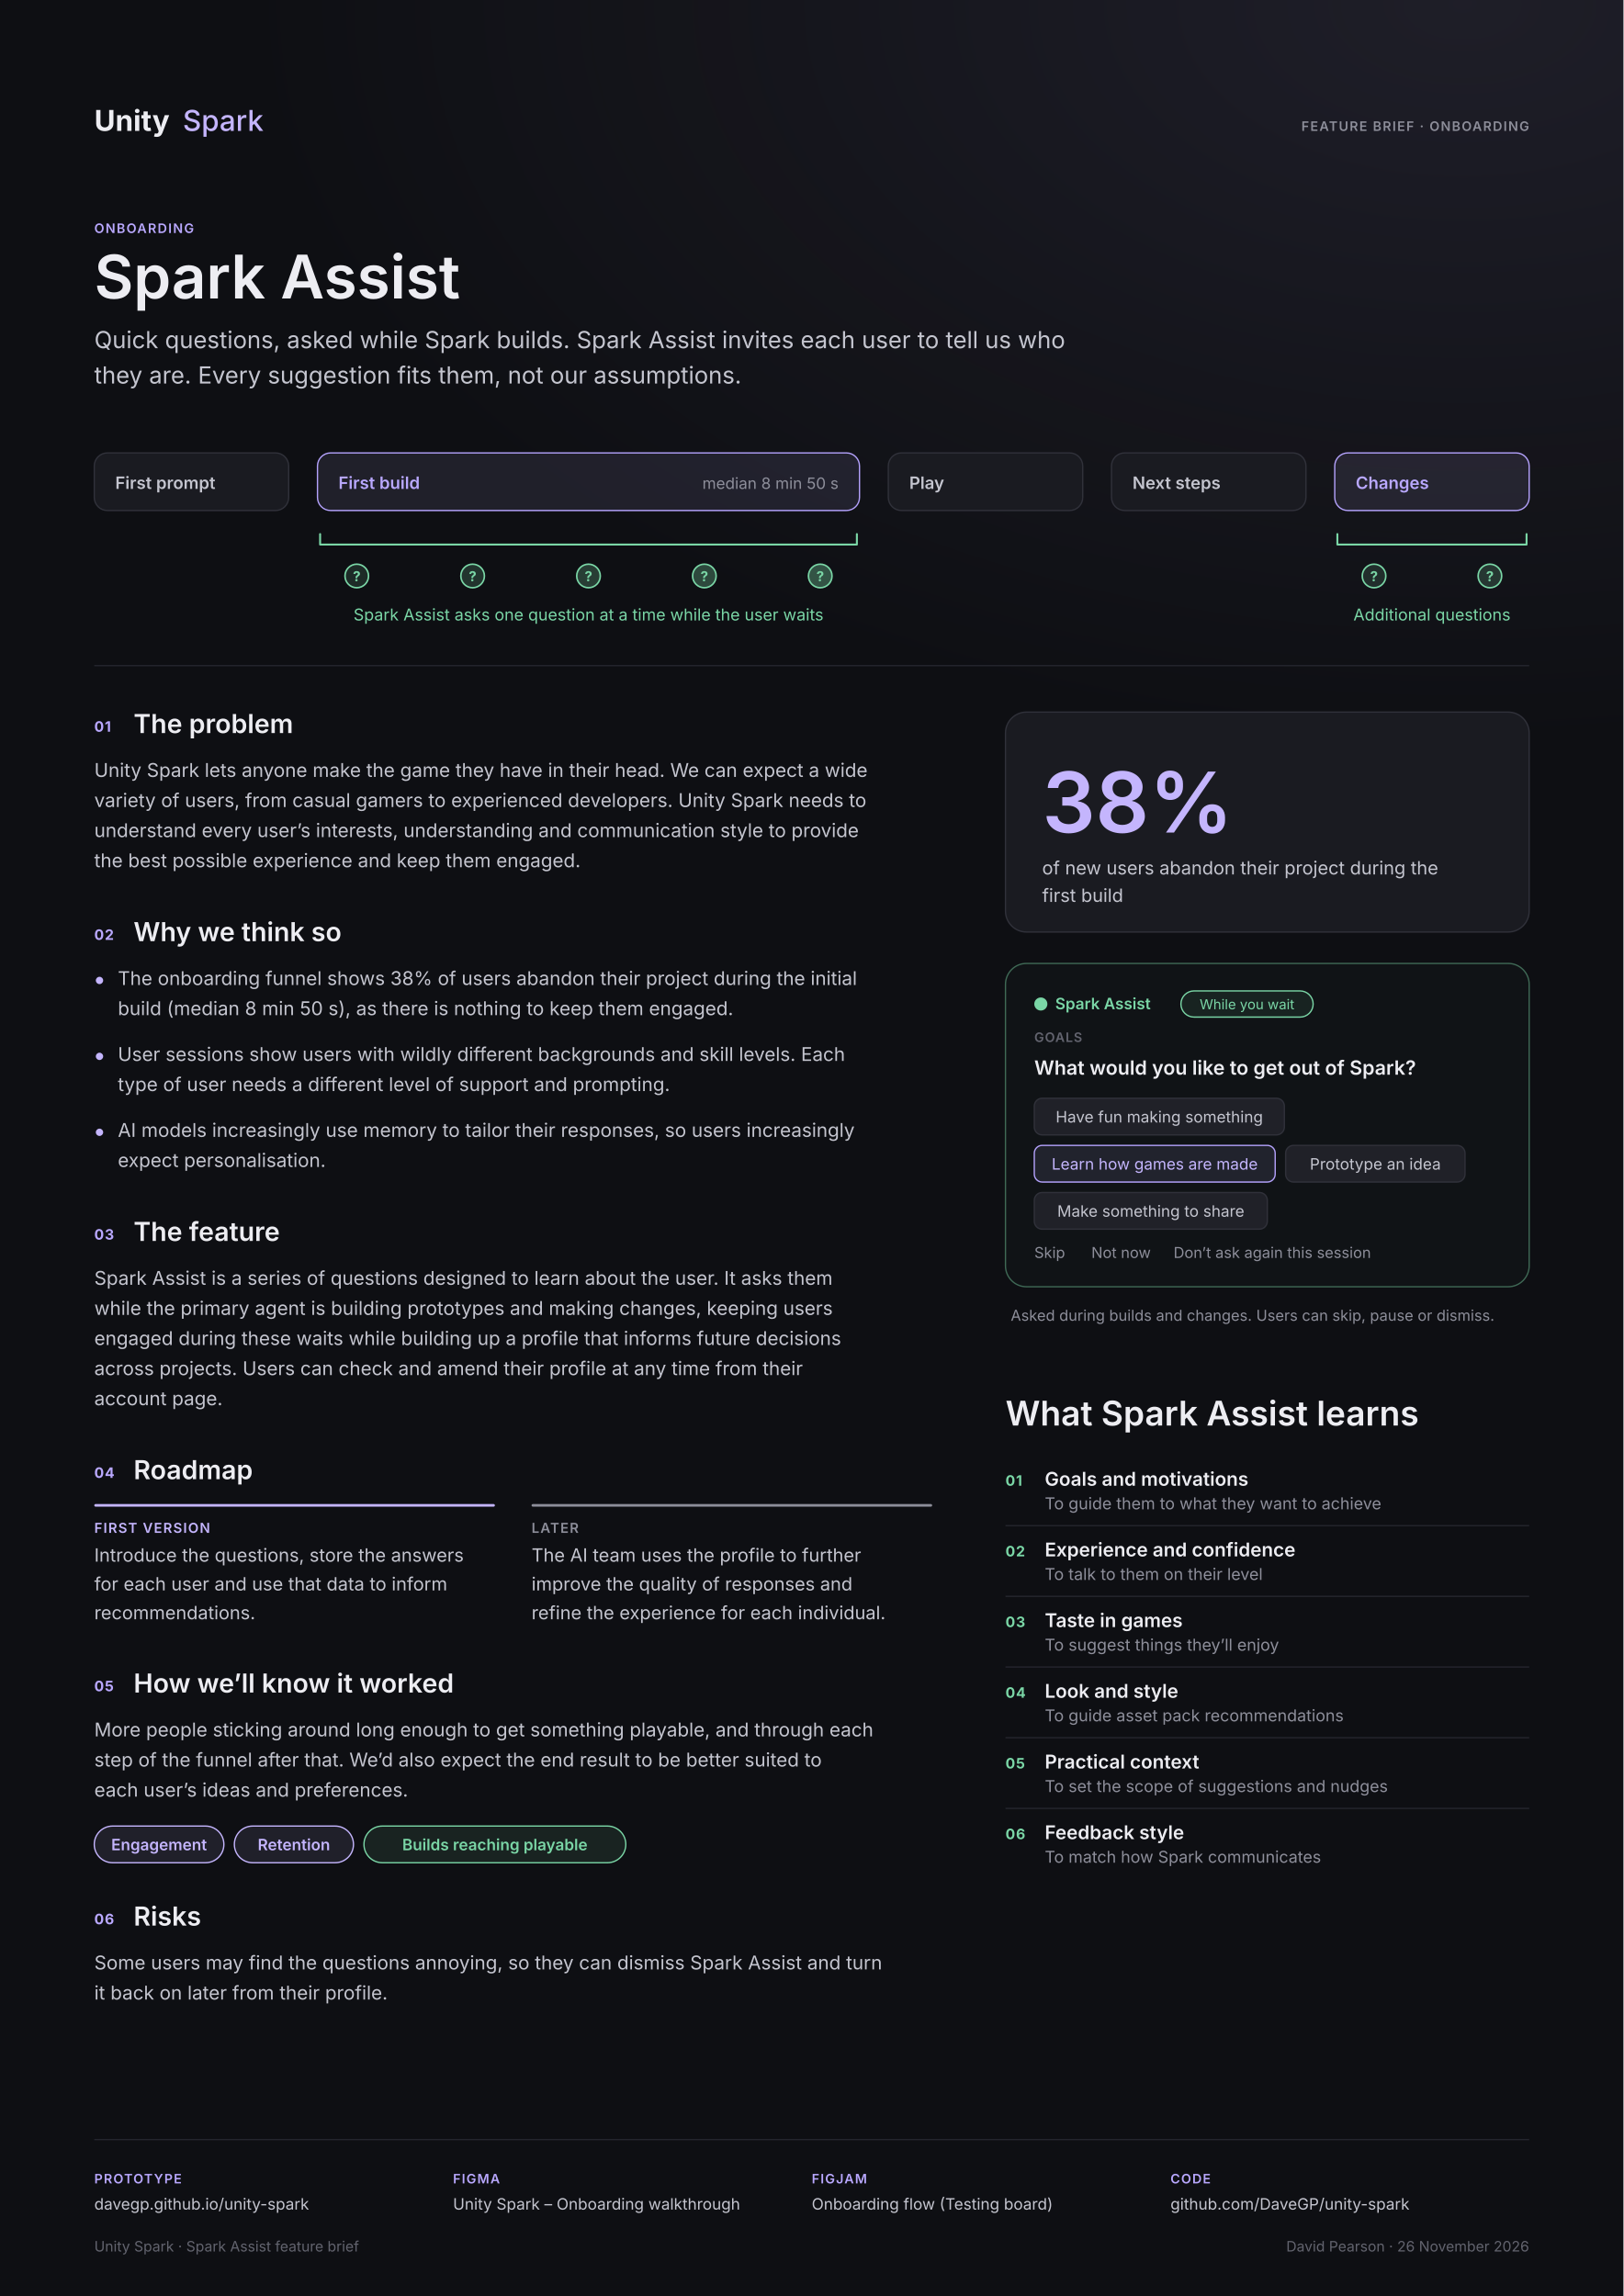
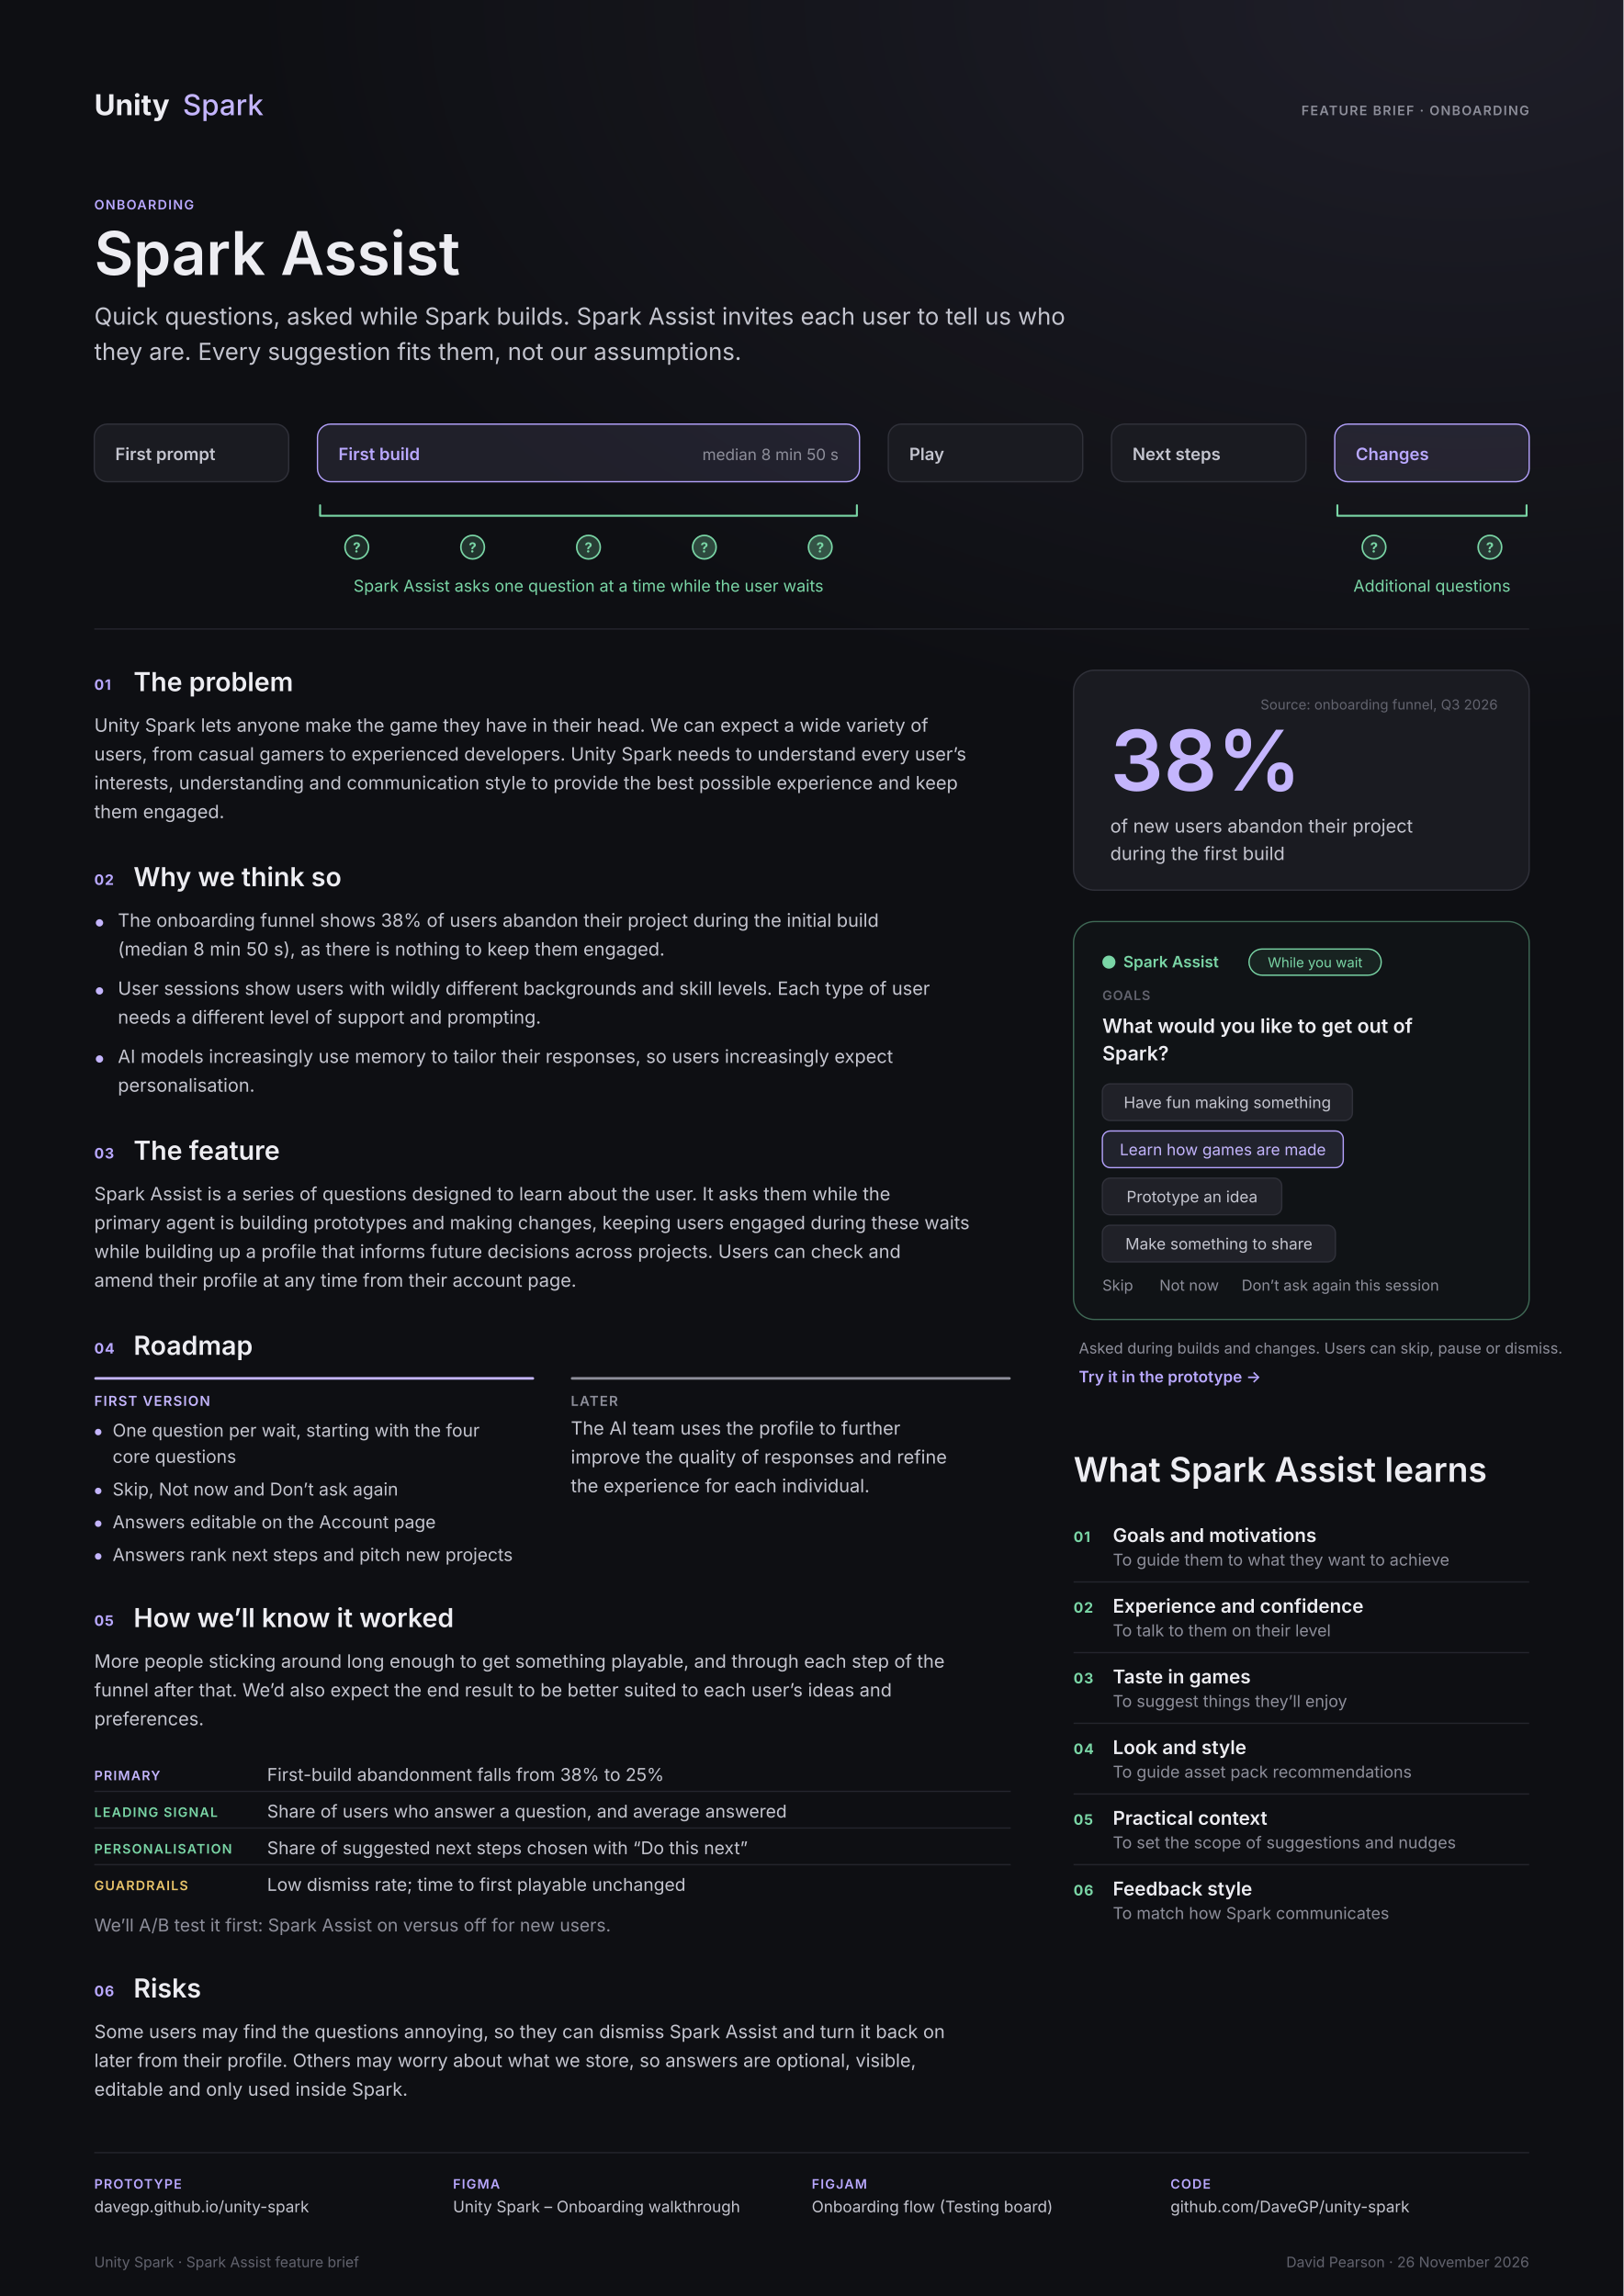
<svg xmlns="http://www.w3.org/2000/svg" id="Feature brief – Spark Assist (A4)" width="1240" height="1754" viewBox="0 0 1240 1754">
  <rect id="Background" x="0" y="0" width="1240" height="1754" fill="#0e0f13" />
  <defs>
    <radialGradient id="brief-glow" cx=".9" cy="0" r=".75">
      <stop stop-color="#c4b5fd" stop-opacity=".09" />
      <stop offset="1" stop-color="#c4b5fd" stop-opacity="0" />
    </radialGradient>
  </defs>
  <rect id="Glow" x="0" y="0" width="1240" height="760" fill="url(#brief-glow)" />
  <g id="Header">
    <g id="Logo">
-       <text id="Unity" x="72" y="100" font-family="Inter" font-size="22" font-weight="700" fill="#ededf2">Unity</text>
-       <text id="Spark" x="139.6" y="100" font-family="Inter" font-size="22" font-weight="500" fill="#c4b5fd">Spark</text>
-     </g>
-     <text id="Doc type" x="1168" y="100" font-family="Inter" font-size="10" font-weight="600" fill="#8d8e9a" text-anchor="end" letter-spacing="0.9">FEATURE BRIEF · ONBOARDING</text>
-     <text id="Eyebrow / Onboarding" x="72" y="178" font-family="Inter" font-size="10" font-weight="600" fill="#b9a8ff" letter-spacing="0.9">ONBOARDING</text>
-     <text id="Title" x="72" y="228" font-family="Inter" font-size="46" font-weight="600" fill="#ededf2">Spark Assist</text>
-     <text id="Subtitle" x="72" y="266" font-family="Inter" font-size="18" font-weight="400" fill="#c4c5cf">
+       <text id="Unity" x="72" y="88" font-family="Inter" font-size="22" font-weight="700" fill="#ededf2">Unity</text>
+       <text id="Spark" x="139.6" y="88" font-family="Inter" font-size="22" font-weight="500" fill="#c4b5fd">Spark</text>
+     </g>
+     <text id="Doc type" x="1168" y="88" font-family="Inter" font-size="10" font-weight="600" fill="#8d8e9a" text-anchor="end" letter-spacing="0.9">FEATURE BRIEF · ONBOARDING</text>
+     <text id="Eyebrow / Onboarding" x="72" y="160" font-family="Inter" font-size="10" font-weight="600" fill="#b9a8ff" letter-spacing="0.9">ONBOARDING</text>
+     <text id="Title" x="72" y="210" font-family="Inter" font-size="46" font-weight="600" fill="#ededf2">Spark Assist</text>
+     <text id="Subtitle" x="72" y="248" font-family="Inter" font-size="18" font-weight="400" fill="#c4c5cf">
      <tspan x="72" dy="0">Quick questions, asked while Spark builds. Spark Assist invites each user to tell us who</tspan>
      <tspan x="72" dy="27">they are. Every suggestion fits them, not our assumptions.</tspan>
    </text>
  </g>
  <g id="Flow – where Spark Assist fits">
    <g id="Stage – First prompt">
-       <rect id="Bar" x="72" y="346" width="148.5" height="44" rx="10" fill="#1a1b21" stroke="#30313a" stroke-width="1" />
-       <text id="Label" x="88" y="373.5" font-family="Inter" font-size="13" font-weight="600" fill="#c4c5cf">First prompt</text>
+       <rect id="Bar" x="72" y="324" width="148.5" height="44" rx="10" fill="#1a1b21" stroke="#30313a" stroke-width="1" />
+       <text id="Label" x="88" y="351.5" font-family="Inter" font-size="13" font-weight="600" fill="#c4c5cf">First prompt</text>
    </g>
    <g id="Stage – First build">
-       <rect id="Bar" x="242.5" y="346" width="414" height="44" rx="10" fill="#c4b5fd" fill-opacity="0.1" stroke="#b3a1fb" stroke-width="1" />
-       <text id="Label" x="258.5" y="373.5" font-family="Inter" font-size="13" font-weight="600" fill="#b9a8ff">First build</text>
-       <text id="Duration" x="640.5" y="373.5" font-family="Inter" font-size="12" font-weight="400" fill="#8d8e9a" text-anchor="end">median 8 min 50 s</text>
+       <rect id="Bar" x="242.5" y="324" width="414" height="44" rx="10" fill="#c4b5fd" fill-opacity="0.1" stroke="#b3a1fb" stroke-width="1" />
+       <text id="Label" x="258.5" y="351.5" font-family="Inter" font-size="13" font-weight="600" fill="#b9a8ff">First build</text>
+       <text id="Duration" x="640.5" y="351.5" font-family="Inter" font-size="12" font-weight="400" fill="#8d8e9a" text-anchor="end">median 8 min 50 s</text>
    </g>
    <g id="Stage – Play">
-       <rect id="Bar" x="678.5" y="346" width="148.5" height="44" rx="10" fill="#1a1b21" stroke="#30313a" stroke-width="1" />
-       <text id="Label" x="694.5" y="373.5" font-family="Inter" font-size="13" font-weight="600" fill="#c4c5cf">Play</text>
+       <rect id="Bar" x="678.5" y="324" width="148.5" height="44" rx="10" fill="#1a1b21" stroke="#30313a" stroke-width="1" />
+       <text id="Label" x="694.5" y="351.5" font-family="Inter" font-size="13" font-weight="600" fill="#c4c5cf">Play</text>
    </g>
    <g id="Stage – Next steps">
-       <rect id="Bar" x="849" y="346" width="148.5" height="44" rx="10" fill="#1a1b21" stroke="#30313a" stroke-width="1" />
-       <text id="Label" x="865" y="373.5" font-family="Inter" font-size="13" font-weight="600" fill="#c4c5cf">Next steps</text>
+       <rect id="Bar" x="849" y="324" width="148.5" height="44" rx="10" fill="#1a1b21" stroke="#30313a" stroke-width="1" />
+       <text id="Label" x="865" y="351.5" font-family="Inter" font-size="13" font-weight="600" fill="#c4c5cf">Next steps</text>
    </g>
    <g id="Stage – Changes">
-       <rect id="Bar" x="1019.5" y="346" width="148.5" height="44" rx="10" fill="#c4b5fd" fill-opacity="0.1" stroke="#b3a1fb" stroke-width="1" />
-       <text id="Label" x="1035.5" y="373.5" font-family="Inter" font-size="13" font-weight="600" fill="#b9a8ff">Changes</text>
-     </g>
-     <path id="Bracket – first build" d="M 244.5 408 v 8 H 654.5 v -8" fill="none" stroke="#7ad6a6" stroke-width="1.5" stroke-linecap="round" stroke-linejoin="round" />
-     <circle id="Question 1" cx="272.5" cy="440" r="9" fill="#7ad6a6" fill-opacity="0.14" stroke="#7ad6a6" stroke-width="1.2" />
-     <text id="Mark" x="272.5" y="444" font-family="Inter" font-size="10.5" font-weight="700" fill="#7ad6a6" text-anchor="middle">?</text>
-     <circle id="Question 2" cx="361" cy="440" r="9" fill="#7ad6a6" fill-opacity="0.19" stroke="#7ad6a6" stroke-width="1.2" />
-     <text id="Mark" x="361" y="444" font-family="Inter" font-size="10.5" font-weight="700" fill="#7ad6a6" text-anchor="middle">?</text>
-     <circle id="Question 3" cx="449.5" cy="440" r="9" fill="#7ad6a6" fill-opacity="0.24" stroke="#7ad6a6" stroke-width="1.2" />
-     <text id="Mark" x="449.5" y="444" font-family="Inter" font-size="10.5" font-weight="700" fill="#7ad6a6" text-anchor="middle">?</text>
-     <circle id="Question 4" cx="538" cy="440" r="9" fill="#7ad6a6" fill-opacity="0.29" stroke="#7ad6a6" stroke-width="1.2" />
-     <text id="Mark" x="538" y="444" font-family="Inter" font-size="10.5" font-weight="700" fill="#7ad6a6" text-anchor="middle">?</text>
-     <circle id="Question 5" cx="626.5" cy="440" r="9" fill="#7ad6a6" fill-opacity="0.34" stroke="#7ad6a6" stroke-width="1.2" />
-     <text id="Mark" x="626.5" y="444" font-family="Inter" font-size="10.5" font-weight="700" fill="#7ad6a6" text-anchor="middle">?</text>
-     <path id="Bracket – changes" d="M 1021.5 408 v 8 H 1166 v -8" fill="none" stroke="#7ad6a6" stroke-width="1.5" stroke-linecap="round" stroke-linejoin="round" />
-     <circle id="Question 1" cx="1049.5" cy="440" r="9" fill="#7ad6a6" fill-opacity="0.14" stroke="#7ad6a6" stroke-width="1.2" />
-     <text id="Mark" x="1049.5" y="444" font-family="Inter" font-size="10.5" font-weight="700" fill="#7ad6a6" text-anchor="middle">?</text>
-     <circle id="Question 2" cx="1138" cy="440" r="9" fill="#7ad6a6" fill-opacity="0.19" stroke="#7ad6a6" stroke-width="1.2" />
-     <text id="Mark" x="1138" y="444" font-family="Inter" font-size="10.5" font-weight="700" fill="#7ad6a6" text-anchor="middle">?</text>
-     <text id="Caption" x="449.5" y="474" font-family="Inter" font-size="12.5" font-weight="400" fill="#7ad6a6" text-anchor="middle">Spark Assist asks one question at a time while the user waits</text>
-     <text id="Caption – changes" x="1093.75" y="474" font-family="Inter" font-size="12.5" font-weight="400" fill="#7ad6a6" text-anchor="middle">Additional questions</text>
-   </g>
-   <rect id="Divider" x="72" y="508" width="1096" height="1" fill="#24252d" />
+       <rect id="Bar" x="1019.5" y="324" width="148.5" height="44" rx="10" fill="#c4b5fd" fill-opacity="0.1" stroke="#b3a1fb" stroke-width="1" />
+       <text id="Label" x="1035.5" y="351.5" font-family="Inter" font-size="13" font-weight="600" fill="#b9a8ff">Changes</text>
+     </g>
+     <path id="Bracket – first build" d="M 244.5 386 v 8 H 654.5 v -8" fill="none" stroke="#7ad6a6" stroke-width="1.5" stroke-linecap="round" stroke-linejoin="round" />
+     <circle id="Question 1" cx="272.5" cy="418" r="9" fill="#7ad6a6" fill-opacity="0.14" stroke="#7ad6a6" stroke-width="1.2" />
+     <text id="Mark" x="272.5" y="422" font-family="Inter" font-size="10.5" font-weight="700" fill="#7ad6a6" text-anchor="middle">?</text>
+     <circle id="Question 2" cx="361" cy="418" r="9" fill="#7ad6a6" fill-opacity="0.19" stroke="#7ad6a6" stroke-width="1.2" />
+     <text id="Mark" x="361" y="422" font-family="Inter" font-size="10.5" font-weight="700" fill="#7ad6a6" text-anchor="middle">?</text>
+     <circle id="Question 3" cx="449.5" cy="418" r="9" fill="#7ad6a6" fill-opacity="0.24" stroke="#7ad6a6" stroke-width="1.2" />
+     <text id="Mark" x="449.5" y="422" font-family="Inter" font-size="10.5" font-weight="700" fill="#7ad6a6" text-anchor="middle">?</text>
+     <circle id="Question 4" cx="538" cy="418" r="9" fill="#7ad6a6" fill-opacity="0.29" stroke="#7ad6a6" stroke-width="1.2" />
+     <text id="Mark" x="538" y="422" font-family="Inter" font-size="10.5" font-weight="700" fill="#7ad6a6" text-anchor="middle">?</text>
+     <circle id="Question 5" cx="626.5" cy="418" r="9" fill="#7ad6a6" fill-opacity="0.34" stroke="#7ad6a6" stroke-width="1.2" />
+     <text id="Mark" x="626.5" y="422" font-family="Inter" font-size="10.5" font-weight="700" fill="#7ad6a6" text-anchor="middle">?</text>
+     <path id="Bracket – changes" d="M 1021.5 386 v 8 H 1166 v -8" fill="none" stroke="#7ad6a6" stroke-width="1.5" stroke-linecap="round" stroke-linejoin="round" />
+     <circle id="Question 1" cx="1049.5" cy="418" r="9" fill="#7ad6a6" fill-opacity="0.14" stroke="#7ad6a6" stroke-width="1.2" />
+     <text id="Mark" x="1049.5" y="422" font-family="Inter" font-size="10.5" font-weight="700" fill="#7ad6a6" text-anchor="middle">?</text>
+     <circle id="Question 2" cx="1138" cy="418" r="9" fill="#7ad6a6" fill-opacity="0.19" stroke="#7ad6a6" stroke-width="1.2" />
+     <text id="Mark" x="1138" y="422" font-family="Inter" font-size="10.5" font-weight="700" fill="#7ad6a6" text-anchor="middle">?</text>
+     <text id="Caption" x="449.5" y="452" font-family="Inter" font-size="12.5" font-weight="400" fill="#7ad6a6" text-anchor="middle">Spark Assist asks one question at a time while the user waits</text>
+     <text id="Caption – changes" x="1093.75" y="452" font-family="Inter" font-size="12.5" font-weight="400" fill="#7ad6a6" text-anchor="middle">Additional questions</text>
+   </g>
+   <rect id="Divider" x="72" y="480" width="1096" height="1" fill="#24252d" />
  <g id="Brief">
    <g id="01 The problem">
-       <text id="Number" x="72" y="559" font-family="Inter" font-size="11" font-weight="700" fill="#b9a8ff" letter-spacing="0.6">01</text>
-       <text id="Heading" x="102" y="560" font-family="Inter" font-size="20" font-weight="600" fill="#ededf2">The problem</text>
-       <text id="Body" x="72" y="593.5" font-family="Inter" font-size="14.5" font-weight="400" fill="#c4c5cf">
-         <tspan x="72" dy="0">Unity Spark lets anyone make the game they have in their head. We can expect a wide</tspan>
-         <tspan x="72" dy="23">variety of users, from casual gamers to experienced developers. Unity Spark needs to</tspan>
-         <tspan x="72" dy="23">understand every user’s interests, understanding and communication style to provide</tspan>
-         <tspan x="72" dy="23">the best possible experience and keep them engaged.</tspan>
+       <text id="Number" x="72" y="527" font-family="Inter" font-size="11" font-weight="700" fill="#b9a8ff" letter-spacing="0.6">01</text>
+       <text id="Heading" x="102" y="528" font-family="Inter" font-size="20" font-weight="600" fill="#ededf2">The problem</text>
+       <text id="Body" x="72" y="559" font-family="Inter" font-size="14" font-weight="400" fill="#c4c5cf">
+         <tspan x="72" dy="0">Unity Spark lets anyone make the game they have in their head. We can expect a wide variety of</tspan>
+         <tspan x="72" dy="22">users, from casual gamers to experienced developers. Unity Spark needs to understand every user’s</tspan>
+         <tspan x="72" dy="22">interests, understanding and communication style to provide the best possible experience and keep</tspan>
+         <tspan x="72" dy="22">them engaged.</tspan>
      </text>
    </g>
    <g id="02 Why we think so">
-       <text id="Number" x="72" y="718" font-family="Inter" font-size="11" font-weight="700" fill="#b9a8ff" letter-spacing="0.6">02</text>
-       <text id="Heading" x="102" y="719" font-family="Inter" font-size="20" font-weight="600" fill="#ededf2">Why we think so</text>
-       <circle cx="76" cy="749" r="2.8" fill="#c4b5fd" />
-       <text id="Bullet" x="90" y="752.5" font-family="Inter" font-size="14.5" font-weight="400" fill="#c4c5cf">
-         <tspan x="90" dy="0">The onboarding funnel shows 38% of users abandon their project during the initial</tspan>
-         <tspan x="90" dy="23">build (median 8 min 50 s), as there is nothing to keep them engaged.</tspan>
-       </text>
-       <circle cx="76" cy="807" r="2.8" fill="#c4b5fd" />
-       <text id="Bullet" x="90" y="810.5" font-family="Inter" font-size="14.5" font-weight="400" fill="#c4c5cf">
-         <tspan x="90" dy="0">User sessions show users with wildly different backgrounds and skill levels. Each</tspan>
-         <tspan x="90" dy="23">type of user needs a different level of support and prompting.</tspan>
-       </text>
-       <circle cx="76" cy="865" r="2.8" fill="#c4b5fd" />
-       <text id="Bullet" x="90" y="868.5" font-family="Inter" font-size="14.5" font-weight="400" fill="#c4c5cf">
-         <tspan x="90" dy="0">AI models increasingly use memory to tailor their responses, so users increasingly</tspan>
-         <tspan x="90" dy="23">expect personalisation.</tspan>
+       <text id="Number" x="72" y="676" font-family="Inter" font-size="11" font-weight="700" fill="#b9a8ff" letter-spacing="0.6">02</text>
+       <text id="Heading" x="102" y="677" font-family="Inter" font-size="20" font-weight="600" fill="#ededf2">Why we think so</text>
+       <circle cx="76" cy="705" r="2.8" fill="#c4b5fd" />
+       <text id="Bullet" x="90" y="708" font-family="Inter" font-size="14" font-weight="400" fill="#c4c5cf">
+         <tspan x="90" dy="0">The onboarding funnel shows 38% of users abandon their project during the initial build</tspan>
+         <tspan x="90" dy="22">(median 8 min 50 s), as there is nothing to keep them engaged.</tspan>
+       </text>
+       <circle cx="76" cy="757" r="2.8" fill="#c4b5fd" />
+       <text id="Bullet" x="90" y="760" font-family="Inter" font-size="14" font-weight="400" fill="#c4c5cf">
+         <tspan x="90" dy="0">User sessions show users with wildly different backgrounds and skill levels. Each type of user</tspan>
+         <tspan x="90" dy="22">needs a different level of support and prompting.</tspan>
+       </text>
+       <circle cx="76" cy="809" r="2.8" fill="#c4b5fd" />
+       <text id="Bullet" x="90" y="812" font-family="Inter" font-size="14" font-weight="400" fill="#c4c5cf">
+         <tspan x="90" dy="0">AI models increasingly use memory to tailor their responses, so users increasingly expect</tspan>
+         <tspan x="90" dy="22">personalisation.</tspan>
      </text>
    </g>
    <g id="03 The feature">
-       <text id="Number" x="72" y="947" font-family="Inter" font-size="11" font-weight="700" fill="#b9a8ff" letter-spacing="0.6">03</text>
-       <text id="Heading" x="102" y="948" font-family="Inter" font-size="20" font-weight="600" fill="#ededf2">The feature</text>
-       <text id="Body" x="72" y="981.5" font-family="Inter" font-size="14.5" font-weight="400" fill="#c4c5cf">
-         <tspan x="72" dy="0">Spark Assist is a series of questions designed to learn about the user. It asks them</tspan>
-         <tspan x="72" dy="23">while the primary agent is building prototypes and making changes, keeping users</tspan>
-         <tspan x="72" dy="23">engaged during these waits while building up a profile that informs future decisions</tspan>
-         <tspan x="72" dy="23">across projects. Users can check and amend their profile at any time from their</tspan>
-         <tspan x="72" dy="23">account page.</tspan>
+       <text id="Number" x="72" y="885" font-family="Inter" font-size="11" font-weight="700" fill="#b9a8ff" letter-spacing="0.6">03</text>
+       <text id="Heading" x="102" y="886" font-family="Inter" font-size="20" font-weight="600" fill="#ededf2">The feature</text>
+       <text id="Body" x="72" y="917" font-family="Inter" font-size="14" font-weight="400" fill="#c4c5cf">
+         <tspan x="72" dy="0">Spark Assist is a series of questions designed to learn about the user. It asks them while the</tspan>
+         <tspan x="72" dy="22">primary agent is building prototypes and making changes, keeping users engaged during these waits</tspan>
+         <tspan x="72" dy="22">while building up a profile that informs future decisions across projects. Users can check and</tspan>
+         <tspan x="72" dy="22">amend their profile at any time from their account page.</tspan>
      </text>
    </g>
    <g id="04 Roadmap">
-       <text id="Number" x="72" y="1129" font-family="Inter" font-size="11" font-weight="700" fill="#b9a8ff" letter-spacing="0.6">04</text>
-       <text id="Heading" x="102" y="1130" font-family="Inter" font-size="20" font-weight="600" fill="#ededf2">Roadmap</text>
+       <text id="Number" x="72" y="1034" font-family="Inter" font-size="11" font-weight="700" fill="#b9a8ff" letter-spacing="0.6">04</text>
+       <text id="Heading" x="102" y="1035" font-family="Inter" font-size="20" font-weight="600" fill="#ededf2">Roadmap</text>
      <g id="First version">
-         <rect id="Rule" x="72" y="1149" width="306" height="2" rx="1" fill="#c4b5fd" />
-         <text id="Label" x="72" y="1171" font-family="Inter" font-size="10.5" font-weight="600" fill="#c4b5fd" letter-spacing="0.8">FIRST VERSION</text>
-         <text id="Body" x="72" y="1193" font-family="Inter" font-size="14" font-weight="400" fill="#c4c5cf">
-           <tspan x="72" dy="0">Introduce the questions, store the answers</tspan>
-           <tspan x="72" dy="22">for each user and use that data to inform</tspan>
-           <tspan x="72" dy="22">recommendations.</tspan>
+         <rect id="Rule" x="72" y="1052" width="336" height="2" rx="1" fill="#c4b5fd" />
+         <text id="Label" x="72" y="1074" font-family="Inter" font-size="10.5" font-weight="600" fill="#c4b5fd" letter-spacing="0.8">FIRST VERSION</text>
+         <circle cx="75" cy="1094" r="2.5" fill="#c4b5fd" />
+         <text id="Bullet" x="86" y="1097.5" font-family="Inter" font-size="13.5" font-weight="400" fill="#c4c5cf">
+           <tspan x="86" dy="0">One question per wait, starting with the four</tspan>
+           <tspan x="86" dy="20">core questions</tspan>
+         </text>
+         <circle cx="75" cy="1139" r="2.5" fill="#c4b5fd" />
+         <text id="Bullet" x="86" y="1142.5" font-family="Inter" font-size="13.5" font-weight="400" fill="#c4c5cf">
+           <tspan x="86" dy="0">Skip, Not now and Don’t ask again</tspan>
+         </text>
+         <circle cx="75" cy="1164" r="2.5" fill="#c4b5fd" />
+         <text id="Bullet" x="86" y="1167.5" font-family="Inter" font-size="13.5" font-weight="400" fill="#c4c5cf">
+           <tspan x="86" dy="0">Answers editable on the Account page</tspan>
+         </text>
+         <circle cx="75" cy="1189" r="2.5" fill="#c4b5fd" />
+         <text id="Bullet" x="86" y="1192.5" font-family="Inter" font-size="13.5" font-weight="400" fill="#c4c5cf">
+           <tspan x="86" dy="0">Answers rank next steps and pitch new projects</tspan>
        </text>
      </g>
      <g id="Later">
-         <rect id="Rule" x="406" y="1149" width="306" height="2" rx="1" fill="#8d8e9a" />
-         <text id="Label" x="406" y="1171" font-family="Inter" font-size="10.5" font-weight="600" fill="#8d8e9a" letter-spacing="0.8">LATER</text>
-         <text id="Body" x="406" y="1193" font-family="Inter" font-size="14" font-weight="400" fill="#c4c5cf">
-           <tspan x="406" dy="0">The AI team uses the profile to further</tspan>
-           <tspan x="406" dy="22">improve the quality of responses and</tspan>
-           <tspan x="406" dy="22">refine the experience for each individual.</tspan>
+         <rect id="Rule" x="436" y="1052" width="336" height="2" rx="1" fill="#8d8e9a" />
+         <text id="Label" x="436" y="1074" font-family="Inter" font-size="10.5" font-weight="600" fill="#8d8e9a" letter-spacing="0.8">LATER</text>
+         <text id="Body" x="436" y="1096" font-family="Inter" font-size="14" font-weight="400" fill="#c4c5cf">
+           <tspan x="436" dy="0">The AI team uses the profile to further</tspan>
+           <tspan x="436" dy="22">improve the quality of responses and refine</tspan>
+           <tspan x="436" dy="22">the experience for each individual.</tspan>
        </text>
      </g>
    </g>
    <g id="05 How we’ll know it worked">
-       <text id="Number" x="72" y="1292" font-family="Inter" font-size="11" font-weight="700" fill="#b9a8ff" letter-spacing="0.6">05</text>
-       <text id="Heading" x="102" y="1293" font-family="Inter" font-size="20" font-weight="600" fill="#ededf2">How we’ll know it worked</text>
-       <text id="Body" x="72" y="1326.5" font-family="Inter" font-size="14.5" font-weight="400" fill="#c4c5cf">
-         <tspan x="72" dy="0">More people sticking around long enough to get something playable, and through each</tspan>
-         <tspan x="72" dy="23">step of the funnel after that. We’d also expect the end result to be better suited to</tspan>
-         <tspan x="72" dy="23">each user’s ideas and preferences.</tspan>
-       </text>
-       <g id="Metric – Engagement">
-         <rect id="Pill" x="72" y="1395" width="99" height="28" rx="14" fill="#c4b5fd" fill-opacity="0.1" stroke="#c4b5fd" stroke-width="1" />
-         <text id="Label" x="121.5" y="1413.5" font-family="Inter" font-size="12" font-weight="600" fill="#c4b5fd" text-anchor="middle">Engagement</text>
-       </g>
-       <g id="Metric – Retention">
-         <rect id="Pill" x="179" y="1395" width="91" height="28" rx="14" fill="#c4b5fd" fill-opacity="0.1" stroke="#c4b5fd" stroke-width="1" />
-         <text id="Label" x="224.5" y="1413.5" font-family="Inter" font-size="12" font-weight="600" fill="#c4b5fd" text-anchor="middle">Retention</text>
-       </g>
-       <g id="Metric – Builds reaching playable">
-         <rect id="Pill" x="278" y="1395" width="200" height="28" rx="14" fill="#7ad6a6" fill-opacity="0.1" stroke="#7ad6a6" stroke-width="1" />
-         <text id="Label" x="378" y="1413.5" font-family="Inter" font-size="12" font-weight="600" fill="#7ad6a6" text-anchor="middle">Builds reaching playable</text>
-       </g>
+       <text id="Number" x="72" y="1242" font-family="Inter" font-size="11" font-weight="700" fill="#b9a8ff" letter-spacing="0.6">05</text>
+       <text id="Heading" x="102" y="1243" font-family="Inter" font-size="20" font-weight="600" fill="#ededf2">How we’ll know it worked</text>
+       <text id="Body" x="72" y="1274" font-family="Inter" font-size="14" font-weight="400" fill="#c4c5cf">
+         <tspan x="72" dy="0">More people sticking around long enough to get something playable, and through each step of the</tspan>
+         <tspan x="72" dy="22">funnel after that. We’d also expect the end result to be better suited to each user’s ideas and</tspan>
+         <tspan x="72" dy="22">preferences.</tspan>
+       </text>
+       <g id="Metric – Primary">
+         <text id="Kind" x="72" y="1360" font-family="Inter" font-size="10" font-weight="600" fill="#c4b5fd" letter-spacing="0.8">PRIMARY</text>
+         <text id="Measure" x="204" y="1360.5" font-family="Inter" font-size="13.5" font-weight="400" fill="#c4c5cf">First-build abandonment falls from 38% to 25%</text>
+       </g>
+       <g id="Metric – Leading signal">
+         <rect id="Rule" x="72" y="1368" width="700" height="1" fill="#24252d" />
+         <text id="Kind" x="72" y="1388" font-family="Inter" font-size="10" font-weight="600" fill="#7ad6a6" letter-spacing="0.8">LEADING SIGNAL</text>
+         <text id="Measure" x="204" y="1388.5" font-family="Inter" font-size="13.5" font-weight="400" fill="#c4c5cf">Share of users who answer a question, and average answered</text>
+       </g>
+       <g id="Metric – Personalisation">
+         <rect id="Rule" x="72" y="1396" width="700" height="1" fill="#24252d" />
+         <text id="Kind" x="72" y="1416" font-family="Inter" font-size="10" font-weight="600" fill="#7ad6a6" letter-spacing="0.8">PERSONALISATION</text>
+         <text id="Measure" x="204" y="1416.5" font-family="Inter" font-size="13.5" font-weight="400" fill="#c4c5cf">Share of suggested next steps chosen with “Do this next”</text>
+       </g>
+       <g id="Metric – Guardrails">
+         <rect id="Rule" x="72" y="1424" width="700" height="1" fill="#24252d" />
+         <text id="Kind" x="72" y="1444" font-family="Inter" font-size="10" font-weight="600" fill="#e9c46a" letter-spacing="0.8">GUARDRAILS</text>
+         <text id="Measure" x="204" y="1444.5" font-family="Inter" font-size="13.5" font-weight="400" fill="#c4c5cf">Low dismiss rate; time to first playable unchanged</text>
+       </g>
+       <text id="Test plan" x="72" y="1475.5" font-family="Inter" font-size="13.5" font-weight="400" fill="#8d8e9a">
+         <tspan x="72" dy="0">We’ll A/B test it first: Spark Assist on versus off for new users.</tspan>
+       </text>
    </g>
    <g id="06 Risks">
-       <text id="Number" x="72" y="1470" font-family="Inter" font-size="11" font-weight="700" fill="#b9a8ff" letter-spacing="0.6">06</text>
-       <text id="Heading" x="102" y="1471" font-family="Inter" font-size="20" font-weight="600" fill="#ededf2">Risks</text>
-       <text id="Body" x="72" y="1504.5" font-family="Inter" font-size="14.5" font-weight="400" fill="#c4c5cf">
-         <tspan x="72" dy="0">Some users may find the questions annoying, so they can dismiss Spark Assist and turn</tspan>
-         <tspan x="72" dy="23">it back on later from their profile.</tspan>
+       <text id="Number" x="72" y="1525" font-family="Inter" font-size="11" font-weight="700" fill="#b9a8ff" letter-spacing="0.6">06</text>
+       <text id="Heading" x="102" y="1526" font-family="Inter" font-size="20" font-weight="600" fill="#ededf2">Risks</text>
+       <text id="Body" x="72" y="1557" font-family="Inter" font-size="14" font-weight="400" fill="#c4c5cf">
+         <tspan x="72" dy="0">Some users may find the questions annoying, so they can dismiss Spark Assist and turn it back on</tspan>
+         <tspan x="72" dy="22">later from their profile. Others may worry about what we store, so answers are optional, visible,</tspan>
+         <tspan x="72" dy="22">editable and only used inside Spark.</tspan>
      </text>
    </g>
  </g>
  <g id="Visuals">
    <g id="Stat – build abandonment">
-       <rect id="Card" x="768" y="544" width="400" height="168" rx="16" fill="#1a1b21" stroke="#30313a" stroke-width="1" />
-       <text id="Number" x="796" y="636" font-family="Inter" font-size="64" font-weight="600" fill="#c4b5fd">38%</text>
-       <text id="Caption" x="796" y="668" font-family="Inter" font-size="14" font-weight="400" fill="#c4c5cf">
-         <tspan x="796" dy="0">of new users abandon their project during the</tspan>
-         <tspan x="796" dy="21">first build</tspan>
-       </text>
+       <rect id="Card" x="820" y="512" width="348" height="168" rx="16" fill="#1a1b21" stroke="#30313a" stroke-width="1" />
+       <text id="Number" x="848" y="604" font-family="Inter" font-size="64" font-weight="600" fill="#c4b5fd">38%</text>
+       <text id="Caption" x="848" y="636" font-family="Inter" font-size="14" font-weight="400" fill="#c4c5cf">
+         <tspan x="848" dy="0">of new users abandon their project</tspan>
+         <tspan x="848" dy="21">during the first build</tspan>
+       </text>
+       <text id="Source" x="1144" y="542" font-family="Inter" font-size="10.5" font-weight="400" fill="#62636e" text-anchor="end">Source: onboarding funnel, Q3 2026</text>
    </g>
    <g id="Sketch – one question at a time">
-       <rect id="Card" x="768" y="736" width="400" height="247" rx="16" fill="#7ad6a6" fill-opacity="0.04" stroke="#7ad6a6" stroke-width="1" opacity="0.45" />
-       <circle cx="795" cy="767" r="5" fill="#7ad6a6" />
-       <text id="Name" x="806" y="771" font-family="Inter" font-size="12" font-weight="600" fill="#7ad6a6">Spark Assist</text>
+       <rect id="Card" x="820" y="704" width="348" height="304" rx="16" fill="#7ad6a6" fill-opacity="0.04" stroke="#7ad6a6" stroke-width="1" opacity="0.45" />
+       <circle cx="847" cy="735" r="5" fill="#7ad6a6" />
+       <text id="Name" x="858" y="739" font-family="Inter" font-size="12" font-weight="600" fill="#7ad6a6">Spark Assist</text>
      <g id="Badge">
-         <rect id="Pill" x="902" y="757" width="101" height="20" rx="10" fill="#7ad6a6" fill-opacity="0.08" stroke="#7ad6a6" stroke-width="1" />
-         <text id="Label" x="952.5" y="771" font-family="Inter" font-size="10.5" font-weight="400" fill="#7ad6a6" text-anchor="middle">While you wait</text>
-       </g>
-       <text id="Topic" x="790" y="796" font-family="Inter" font-size="10" font-weight="600" fill="#62636e" letter-spacing="0.6">GOALS</text>
-       <text id="Question" x="790" y="821" font-family="Inter" font-size="15" font-weight="600" fill="#ededf2">
-         <tspan x="790" dy="0">What would you like to get out of Spark?</tspan>
+         <rect id="Pill" x="954" y="725" width="101" height="20" rx="10" fill="#7ad6a6" fill-opacity="0.08" stroke="#7ad6a6" stroke-width="1" />
+         <text id="Label" x="1004.5" y="739" font-family="Inter" font-size="10.5" font-weight="400" fill="#7ad6a6" text-anchor="middle">While you wait</text>
+       </g>
+       <text id="Topic" x="842" y="764" font-family="Inter" font-size="10" font-weight="600" fill="#62636e" letter-spacing="0.6">GOALS</text>
+       <text id="Question" x="842" y="789" font-family="Inter" font-size="15" font-weight="600" fill="#ededf2">
+         <tspan x="842" dy="0">What would you like to get out of</tspan>
+         <tspan x="842" dy="21">Spark?</tspan>
      </text>
      <g id="Chip – Have fun making something">
-         <rect id="Chip" x="790" y="839" width="191" height="28" rx="6" fill="#202128" stroke="#30313a" stroke-width="1" />
-         <text id="Label" x="885.5" y="857.5" font-family="Inter" font-size="12" font-weight="400" fill="#c4c5cf" text-anchor="middle">Have fun making something</text>
+         <rect id="Chip" x="842" y="828" width="191" height="28" rx="6" fill="#202128" stroke="#30313a" stroke-width="1" />
+         <text id="Label" x="937.5" y="846.5" font-family="Inter" font-size="12" font-weight="400" fill="#c4c5cf" text-anchor="middle">Have fun making something</text>
      </g>
      <g id="Chip – Learn how games are made">
-         <rect id="Chip" x="790" y="875" width="184" height="28" rx="6" fill="#c4b5fd" fill-opacity="0.1" stroke="#b3a1fb" stroke-width="1" />
-         <text id="Label" x="882" y="893.5" font-family="Inter" font-size="12" font-weight="400" fill="#c4b5fd" text-anchor="middle">Learn how games are made</text>
+         <rect id="Chip" x="842" y="864" width="184" height="28" rx="6" fill="#c4b5fd" fill-opacity="0.1" stroke="#b3a1fb" stroke-width="1" />
+         <text id="Label" x="934" y="882.5" font-family="Inter" font-size="12" font-weight="400" fill="#c4b5fd" text-anchor="middle">Learn how games are made</text>
      </g>
      <g id="Chip – Prototype an idea">
-         <rect id="Chip" x="982" y="875" width="137" height="28" rx="6" fill="#202128" stroke="#30313a" stroke-width="1" />
-         <text id="Label" x="1050.5" y="893.5" font-family="Inter" font-size="12" font-weight="400" fill="#c4c5cf" text-anchor="middle">Prototype an idea</text>
+         <rect id="Chip" x="842" y="900" width="137" height="28" rx="6" fill="#202128" stroke="#30313a" stroke-width="1" />
+         <text id="Label" x="910.5" y="918.5" font-family="Inter" font-size="12" font-weight="400" fill="#c4c5cf" text-anchor="middle">Prototype an idea</text>
      </g>
      <g id="Chip – Make something to share">
-         <rect id="Chip" x="790" y="911" width="178" height="28" rx="6" fill="#202128" stroke="#30313a" stroke-width="1" />
-         <text id="Label" x="879" y="929.5" font-family="Inter" font-size="12" font-weight="400" fill="#c4c5cf" text-anchor="middle">Make something to share</text>
-       </g>
-       <text id="Action – Skip" x="790" y="961" font-family="Inter" font-size="11.5" font-weight="400" fill="#8d8e9a">Skip</text>
-       <text id="Action – Not now" x="833.585" y="961" font-family="Inter" font-size="11.5" font-weight="400" fill="#8d8e9a">Not now</text>
-       <text id="Action – Don’t ask again this session" x="896.359" y="961" font-family="Inter" font-size="11.5" font-weight="400" fill="#8d8e9a">Don’t ask again this session</text>
-     </g>
-     <text id="Sketch caption" x="772" y="1009" font-family="Inter" font-size="11.5" font-weight="400" fill="#8d8e9a">Asked during builds and changes. Users can skip, pause or dismiss.</text>
+         <rect id="Chip" x="842" y="936" width="178" height="28" rx="6" fill="#202128" stroke="#30313a" stroke-width="1" />
+         <text id="Label" x="931" y="954.5" font-family="Inter" font-size="12" font-weight="400" fill="#c4c5cf" text-anchor="middle">Make something to share</text>
+       </g>
+       <text id="Action – Skip" x="842" y="986" font-family="Inter" font-size="11.5" font-weight="400" fill="#8d8e9a">Skip</text>
+       <text id="Action – Not now" x="885.585" y="986" font-family="Inter" font-size="11.5" font-weight="400" fill="#8d8e9a">Not now</text>
+       <text id="Action – Don’t ask again this session" x="948.359" y="986" font-family="Inter" font-size="11.5" font-weight="400" fill="#8d8e9a">Don’t ask again this session</text>
+     </g>
+     <text id="Sketch caption" x="824" y="1034" font-family="Inter" font-size="11.5" font-weight="400" fill="#8d8e9a">Asked during builds and changes. Users can skip, pause or dismiss.</text>
+     <text id="Try it link" x="824" y="1056" font-family="Inter" font-size="12" font-weight="600" fill="#b9a8ff">Try it in the prototype →</text>
    <g id="What it learns – heading">
-       <text id="Heading" x="768" y="1089" font-family="Inter" font-size="26" font-weight="600" fill="#ededf2">What Spark Assist learns</text>
+       <text id="Heading" x="820" y="1132" font-family="Inter" font-size="26" font-weight="600" fill="#ededf2">What Spark Assist learns</text>
    </g>
    <g id="Topic – Goals and motivations">
-       <text id="Number" x="768" y="1135" font-family="Inter" font-size="11" font-weight="700" fill="#7ad6a6" letter-spacing="0.6">01</text>
-       <text id="Topic" x="798" y="1135" font-family="Inter" font-size="14.5" font-weight="600" fill="#ededf2">Goals and motivations</text>
-       <text id="Why" x="798" y="1153" font-family="Inter" font-size="12.5" font-weight="400" fill="#8d8e9a">To guide them to what they want to achieve</text>
+       <text id="Number" x="820" y="1178" font-family="Inter" font-size="11" font-weight="700" fill="#7ad6a6" letter-spacing="0.6">01</text>
+       <text id="Topic" x="850" y="1178" font-family="Inter" font-size="14.5" font-weight="600" fill="#ededf2">Goals and motivations</text>
+       <text id="Why" x="850" y="1196" font-family="Inter" font-size="12.5" font-weight="400" fill="#8d8e9a">To guide them to what they want to achieve</text>
    </g>
    <g id="Topic – Experience and confidence">
-       <rect id="Rule" x="768" y="1165" width="400" height="1" fill="#24252d" />
-       <text id="Number" x="768" y="1189" font-family="Inter" font-size="11" font-weight="700" fill="#7ad6a6" letter-spacing="0.6">02</text>
-       <text id="Topic" x="798" y="1189" font-family="Inter" font-size="14.5" font-weight="600" fill="#ededf2">Experience and confidence</text>
-       <text id="Why" x="798" y="1207" font-family="Inter" font-size="12.5" font-weight="400" fill="#8d8e9a">To talk to them on their level</text>
+       <rect id="Rule" x="820" y="1208" width="348" height="1" fill="#24252d" />
+       <text id="Number" x="820" y="1232" font-family="Inter" font-size="11" font-weight="700" fill="#7ad6a6" letter-spacing="0.6">02</text>
+       <text id="Topic" x="850" y="1232" font-family="Inter" font-size="14.5" font-weight="600" fill="#ededf2">Experience and confidence</text>
+       <text id="Why" x="850" y="1250" font-family="Inter" font-size="12.5" font-weight="400" fill="#8d8e9a">To talk to them on their level</text>
    </g>
    <g id="Topic – Taste in games">
-       <rect id="Rule" x="768" y="1219" width="400" height="1" fill="#24252d" />
-       <text id="Number" x="768" y="1243" font-family="Inter" font-size="11" font-weight="700" fill="#7ad6a6" letter-spacing="0.6">03</text>
-       <text id="Topic" x="798" y="1243" font-family="Inter" font-size="14.5" font-weight="600" fill="#ededf2">Taste in games</text>
-       <text id="Why" x="798" y="1261" font-family="Inter" font-size="12.5" font-weight="400" fill="#8d8e9a">To suggest things they’ll enjoy</text>
+       <rect id="Rule" x="820" y="1262" width="348" height="1" fill="#24252d" />
+       <text id="Number" x="820" y="1286" font-family="Inter" font-size="11" font-weight="700" fill="#7ad6a6" letter-spacing="0.6">03</text>
+       <text id="Topic" x="850" y="1286" font-family="Inter" font-size="14.5" font-weight="600" fill="#ededf2">Taste in games</text>
+       <text id="Why" x="850" y="1304" font-family="Inter" font-size="12.5" font-weight="400" fill="#8d8e9a">To suggest things they’ll enjoy</text>
    </g>
    <g id="Topic – Look and style">
-       <rect id="Rule" x="768" y="1273" width="400" height="1" fill="#24252d" />
-       <text id="Number" x="768" y="1297" font-family="Inter" font-size="11" font-weight="700" fill="#7ad6a6" letter-spacing="0.6">04</text>
-       <text id="Topic" x="798" y="1297" font-family="Inter" font-size="14.5" font-weight="600" fill="#ededf2">Look and style</text>
-       <text id="Why" x="798" y="1315" font-family="Inter" font-size="12.5" font-weight="400" fill="#8d8e9a">To guide asset pack recommendations</text>
+       <rect id="Rule" x="820" y="1316" width="348" height="1" fill="#24252d" />
+       <text id="Number" x="820" y="1340" font-family="Inter" font-size="11" font-weight="700" fill="#7ad6a6" letter-spacing="0.6">04</text>
+       <text id="Topic" x="850" y="1340" font-family="Inter" font-size="14.5" font-weight="600" fill="#ededf2">Look and style</text>
+       <text id="Why" x="850" y="1358" font-family="Inter" font-size="12.5" font-weight="400" fill="#8d8e9a">To guide asset pack recommendations</text>
    </g>
    <g id="Topic – Practical context">
-       <rect id="Rule" x="768" y="1327" width="400" height="1" fill="#24252d" />
-       <text id="Number" x="768" y="1351" font-family="Inter" font-size="11" font-weight="700" fill="#7ad6a6" letter-spacing="0.6">05</text>
-       <text id="Topic" x="798" y="1351" font-family="Inter" font-size="14.5" font-weight="600" fill="#ededf2">Practical context</text>
-       <text id="Why" x="798" y="1369" font-family="Inter" font-size="12.5" font-weight="400" fill="#8d8e9a">To set the scope of suggestions and nudges</text>
+       <rect id="Rule" x="820" y="1370" width="348" height="1" fill="#24252d" />
+       <text id="Number" x="820" y="1394" font-family="Inter" font-size="11" font-weight="700" fill="#7ad6a6" letter-spacing="0.6">05</text>
+       <text id="Topic" x="850" y="1394" font-family="Inter" font-size="14.5" font-weight="600" fill="#ededf2">Practical context</text>
+       <text id="Why" x="850" y="1412" font-family="Inter" font-size="12.5" font-weight="400" fill="#8d8e9a">To set the scope of suggestions and nudges</text>
    </g>
    <g id="Topic – Feedback style">
-       <rect id="Rule" x="768" y="1381" width="400" height="1" fill="#24252d" />
-       <text id="Number" x="768" y="1405" font-family="Inter" font-size="11" font-weight="700" fill="#7ad6a6" letter-spacing="0.6">06</text>
-       <text id="Topic" x="798" y="1405" font-family="Inter" font-size="14.5" font-weight="600" fill="#ededf2">Feedback style</text>
-       <text id="Why" x="798" y="1423" font-family="Inter" font-size="12.5" font-weight="400" fill="#8d8e9a">To match how Spark communicates</text>
+       <rect id="Rule" x="820" y="1424" width="348" height="1" fill="#24252d" />
+       <text id="Number" x="820" y="1448" font-family="Inter" font-size="11" font-weight="700" fill="#7ad6a6" letter-spacing="0.6">06</text>
+       <text id="Topic" x="850" y="1448" font-family="Inter" font-size="14.5" font-weight="600" fill="#ededf2">Feedback style</text>
+       <text id="Why" x="850" y="1466" font-family="Inter" font-size="12.5" font-weight="400" fill="#8d8e9a">To match how Spark communicates</text>
    </g>
  </g>
  <g id="Footer">
-     <rect id="Divider" x="72" y="1634" width="1096" height="1" fill="#24252d" />
+     <rect id="Divider" x="72" y="1644" width="1096" height="1" fill="#24252d" />
    <g id="Link – Prototype">
-       <text id="Kind" x="72" y="1668" font-family="Inter" font-size="10" font-weight="600" fill="#b9a8ff" letter-spacing="0.8">PROTOTYPE</text>
-       <text id="Where" x="72" y="1688" font-family="Inter" font-size="12" font-weight="400" fill="#c4c5cf">davegp.github.io/unity-spark</text>
+       <text id="Kind" x="72" y="1672" font-family="Inter" font-size="10" font-weight="600" fill="#b9a8ff" letter-spacing="0.8">PROTOTYPE</text>
+       <text id="Where" x="72" y="1690" font-family="Inter" font-size="12" font-weight="400" fill="#c4c5cf">davegp.github.io/unity-spark</text>
    </g>
    <g id="Link – Figma">
-       <text id="Kind" x="346" y="1668" font-family="Inter" font-size="10" font-weight="600" fill="#b9a8ff" letter-spacing="0.8">FIGMA</text>
-       <text id="Where" x="346" y="1688" font-family="Inter" font-size="12" font-weight="400" fill="#c4c5cf">Unity Spark – Onboarding walkthrough</text>
+       <text id="Kind" x="346" y="1672" font-family="Inter" font-size="10" font-weight="600" fill="#b9a8ff" letter-spacing="0.8">FIGMA</text>
+       <text id="Where" x="346" y="1690" font-family="Inter" font-size="12" font-weight="400" fill="#c4c5cf">Unity Spark – Onboarding walkthrough</text>
    </g>
    <g id="Link – FigJam">
-       <text id="Kind" x="620" y="1668" font-family="Inter" font-size="10" font-weight="600" fill="#b9a8ff" letter-spacing="0.8">FIGJAM</text>
-       <text id="Where" x="620" y="1688" font-family="Inter" font-size="12" font-weight="400" fill="#c4c5cf">Onboarding flow (Testing board)</text>
+       <text id="Kind" x="620" y="1672" font-family="Inter" font-size="10" font-weight="600" fill="#b9a8ff" letter-spacing="0.8">FIGJAM</text>
+       <text id="Where" x="620" y="1690" font-family="Inter" font-size="12" font-weight="400" fill="#c4c5cf">Onboarding flow (Testing board)</text>
    </g>
    <g id="Link – Code">
-       <text id="Kind" x="894" y="1668" font-family="Inter" font-size="10" font-weight="600" fill="#b9a8ff" letter-spacing="0.8">CODE</text>
-       <text id="Where" x="894" y="1688" font-family="Inter" font-size="12" font-weight="400" fill="#c4c5cf">github.com/DaveGP/unity-spark</text>
-     </g>
-     <text id="Footer" x="72" y="1720" font-family="Inter" font-size="11" font-weight="400" fill="#62636e">Unity Spark · Spark Assist feature brief</text>
-     <text id="Author" x="1168" y="1720" font-family="Inter" font-size="11" font-weight="400" fill="#62636e" text-anchor="end">David Pearson · 26 November 2026</text>
+       <text id="Kind" x="894" y="1672" font-family="Inter" font-size="10" font-weight="600" fill="#b9a8ff" letter-spacing="0.8">CODE</text>
+       <text id="Where" x="894" y="1690" font-family="Inter" font-size="12" font-weight="400" fill="#c4c5cf">github.com/DaveGP/unity-spark</text>
+     </g>
+     <text id="Footer" x="72" y="1732" font-family="Inter" font-size="11" font-weight="400" fill="#62636e">Unity Spark · Spark Assist feature brief</text>
+     <text id="Author" x="1168" y="1732" font-family="Inter" font-size="11" font-weight="400" fill="#62636e" text-anchor="end">David Pearson · 26 November 2026</text>
  </g>
</svg>
